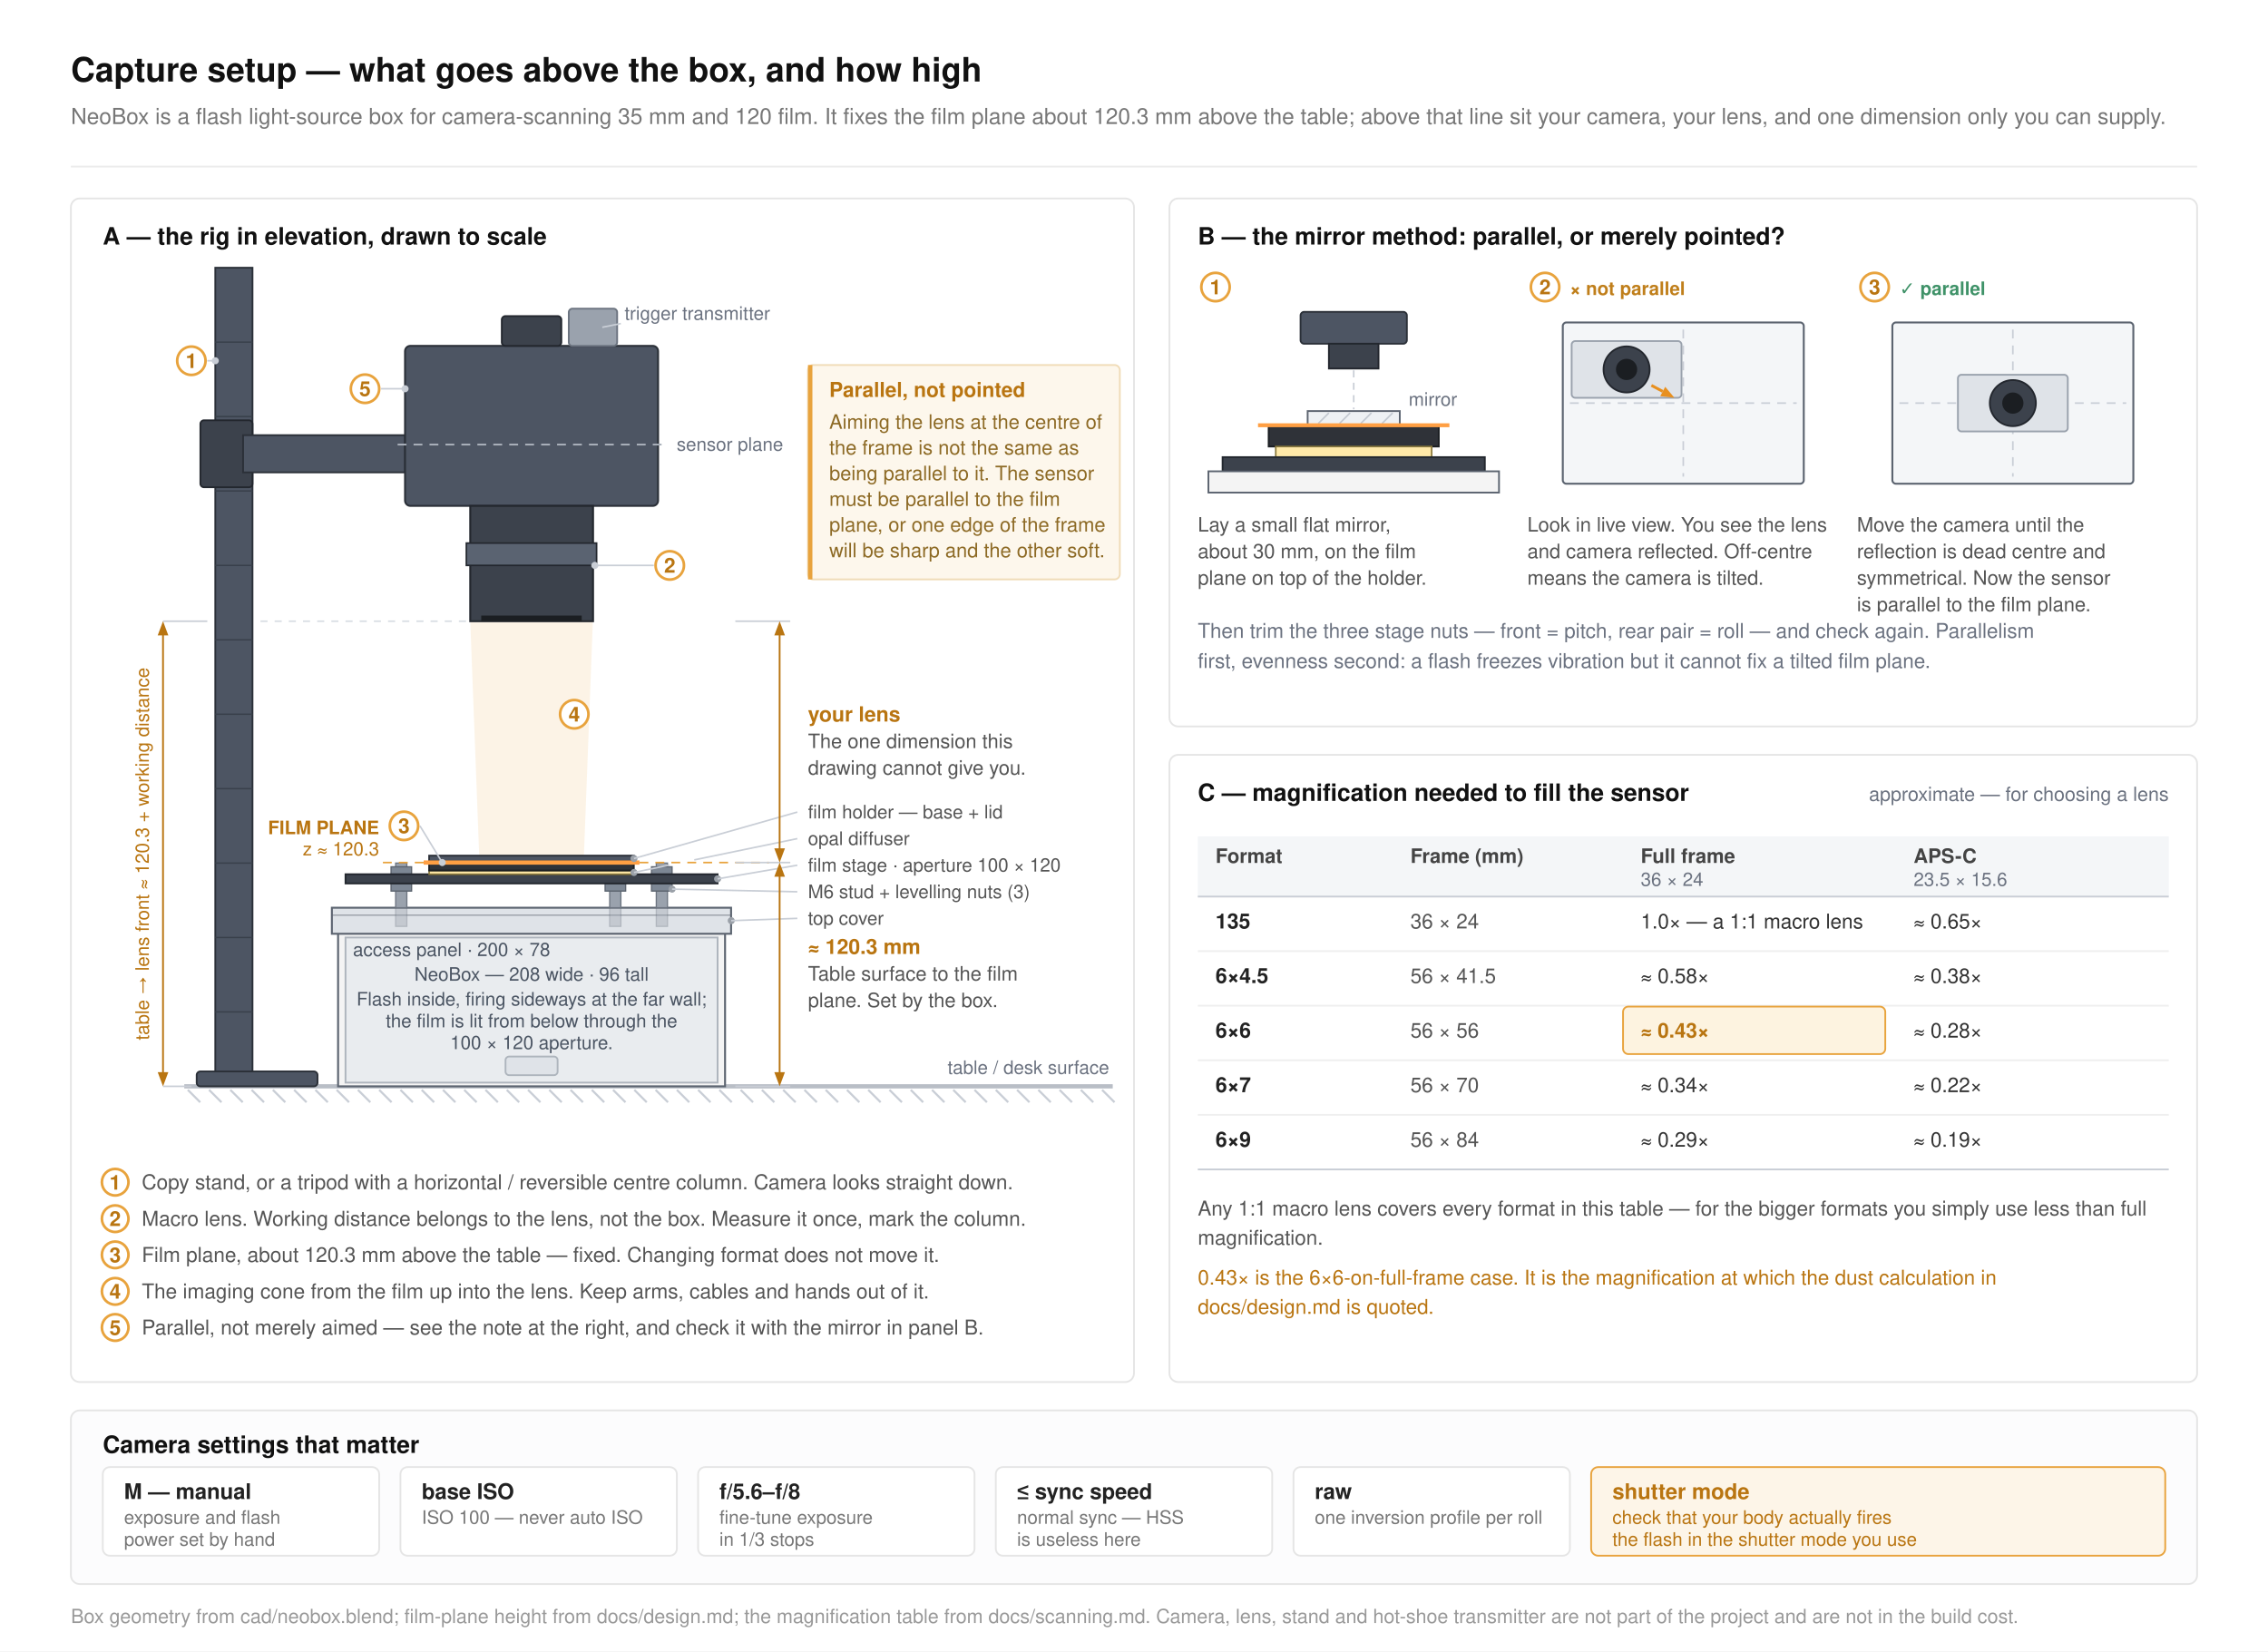
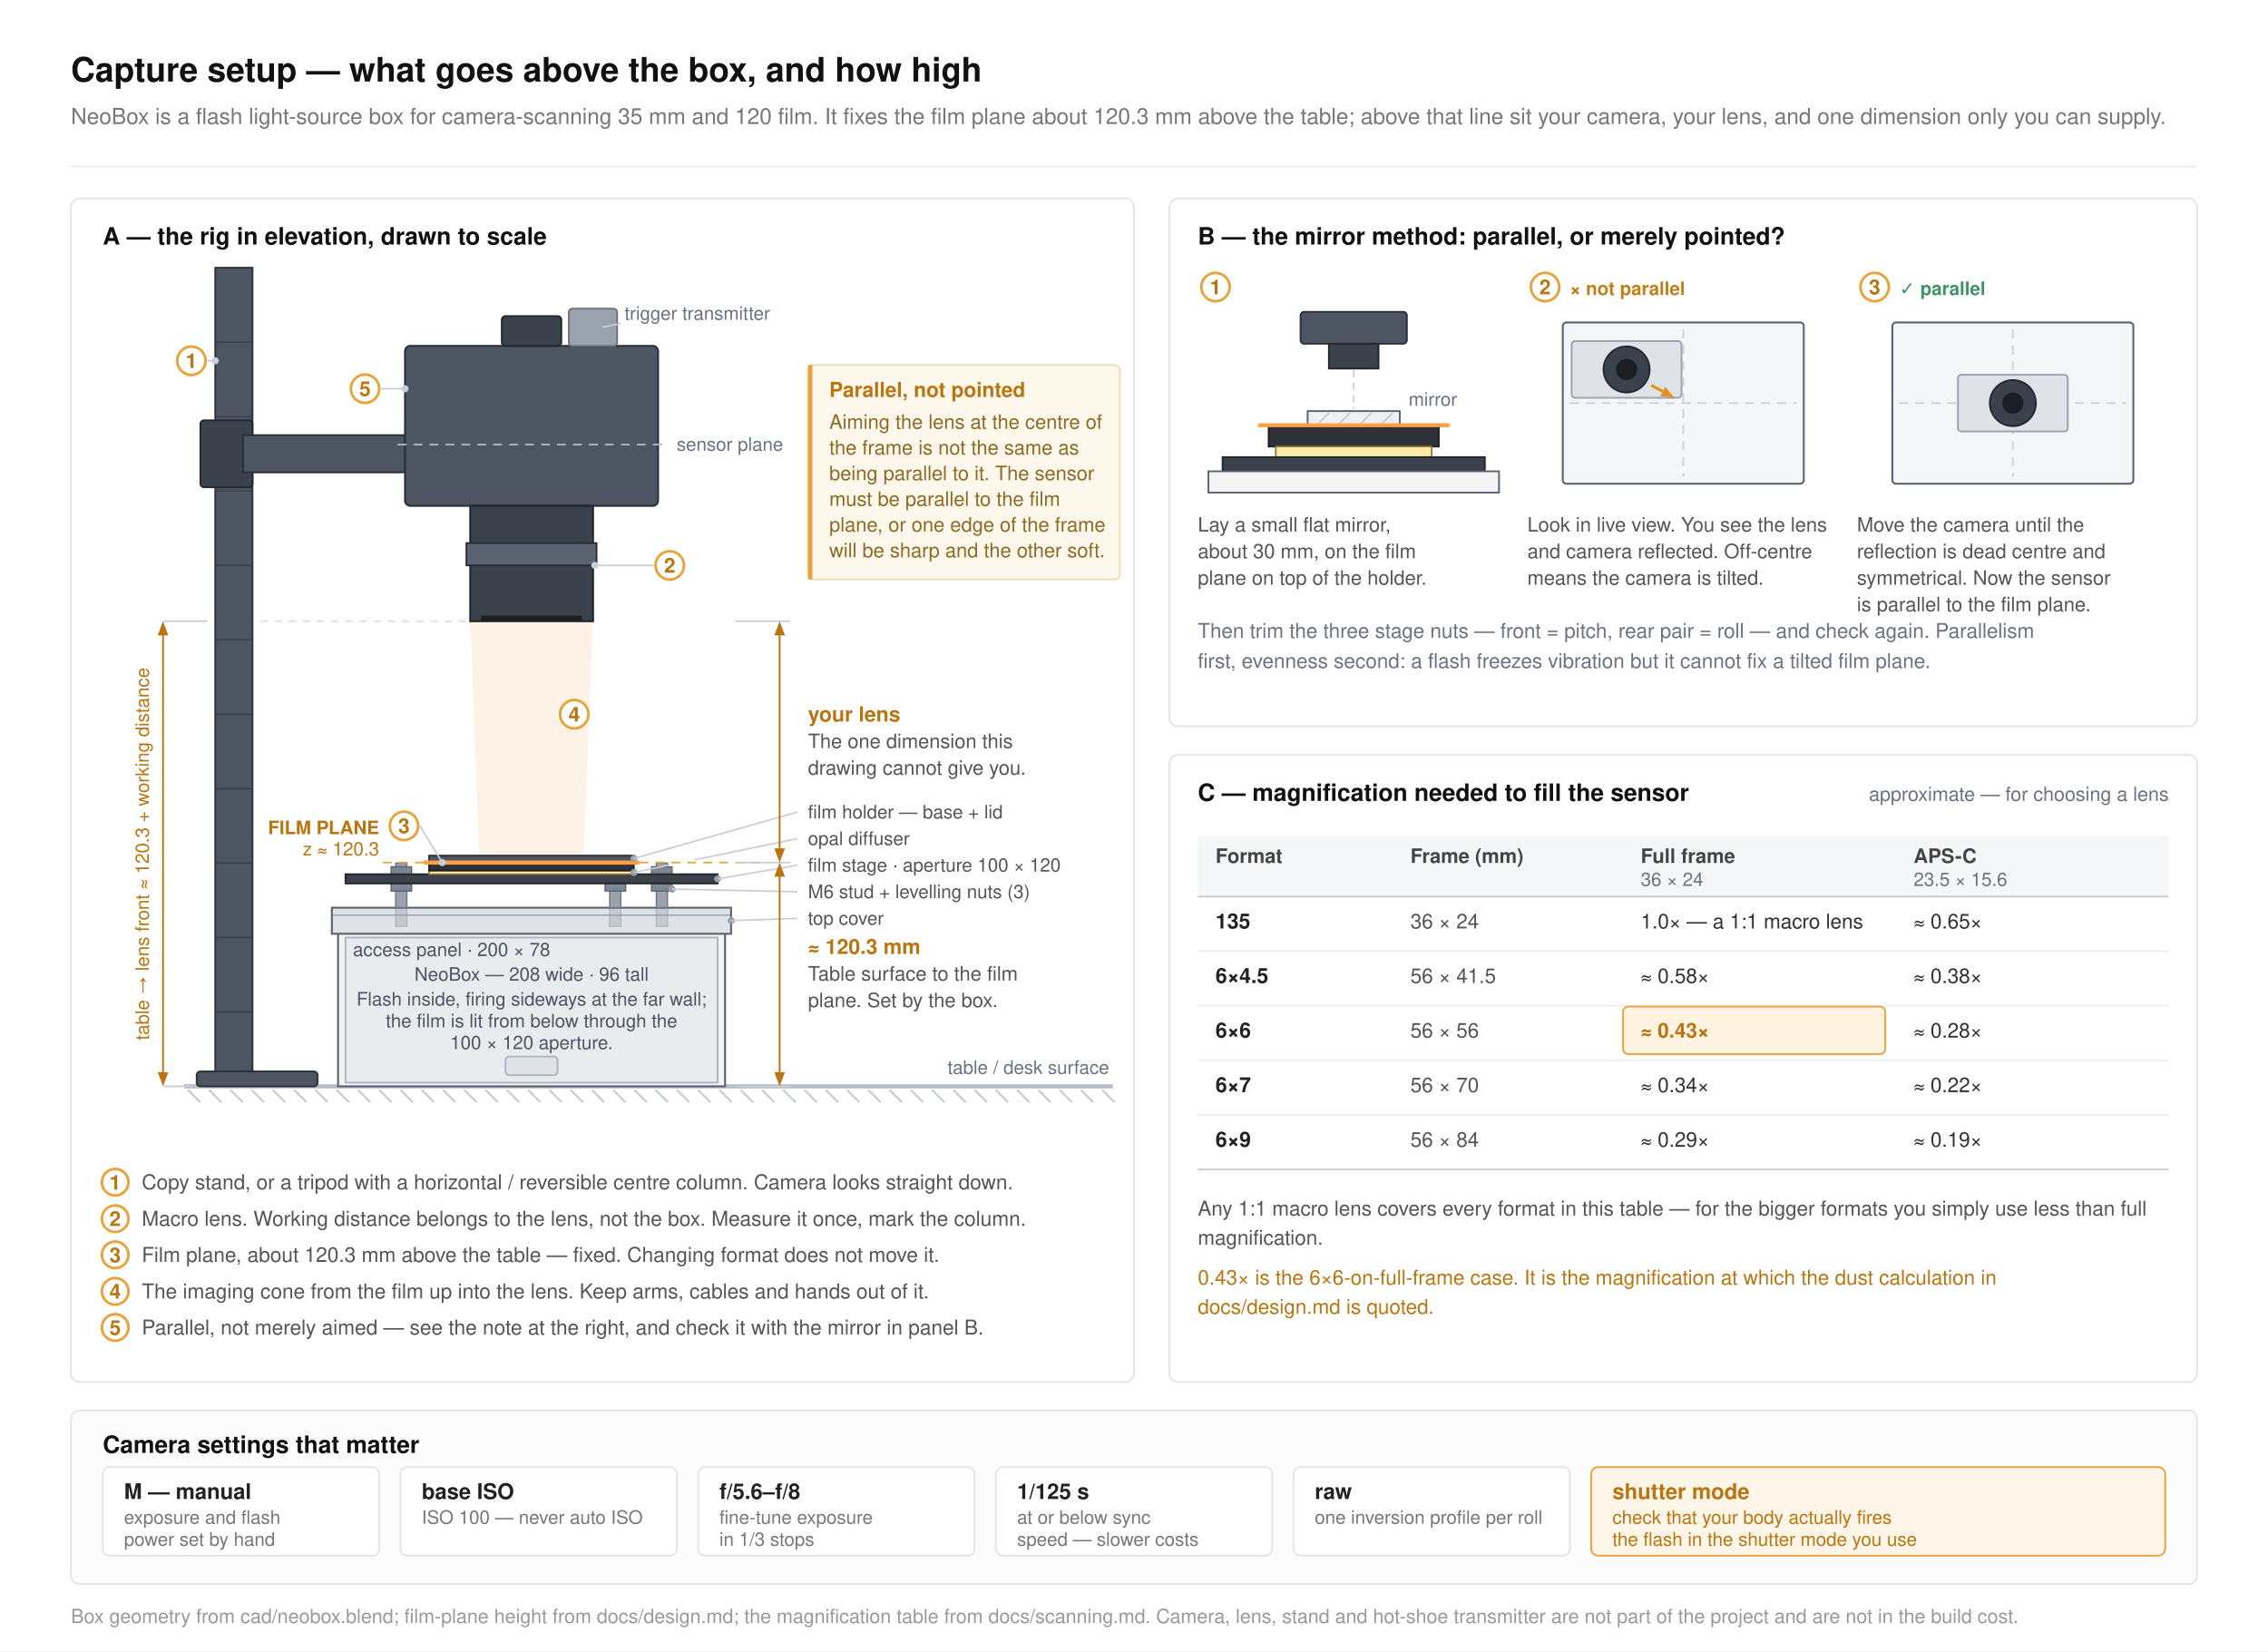
<svg xmlns="http://www.w3.org/2000/svg" width="1280" height="932" viewBox="0 0 1280 932" font-family="Helvetica, Arial, sans-serif">
  <rect x="0.0" y="0.0" width="1280.0" height="932.0" fill="#ffffff" />
  <text x="40.0" y="46.0" font-size="19" fill="#111" font-weight="bold">Capture setup — what goes above the box, and how high</text>
  <text x="40.0" y="70.0" font-size="12.5" fill="#777">NeoBox is a flash light-source box for camera-scanning 35 mm and 120 film. It fixes the film plane about 120.3 mm above the table; above that line sit your camera, your lens, and one dimension only you can supply.</text>
  <line x1="40.0" y1="94.0" x2="1240.0" y2="94.0" stroke="#ececec" stroke-width="1.0" />
  <rect x="40.0" y="112.0" width="600.0" height="668.0" fill="none" stroke="#e5e5e5" stroke-width="1" rx="5" />
  <text x="58.0" y="138.0" font-size="13.5" fill="#111" font-weight="bold">A — the rig in elevation, drawn to scale</text>
  <line x1="104.0" y1="613.1" x2="628.0" y2="613.1" stroke="#b9bec6" stroke-width="2.4" />
  <line x1="106.0" y1="615.1" x2="113.0" y2="622.1" stroke="#c9ced6" stroke-width="1.2" />
  <line x1="118.0" y1="615.1" x2="125.0" y2="622.1" stroke="#c9ced6" stroke-width="1.2" />
  <line x1="130.0" y1="615.1" x2="137.0" y2="622.1" stroke="#c9ced6" stroke-width="1.2" />
  <line x1="142.0" y1="615.1" x2="149.0" y2="622.1" stroke="#c9ced6" stroke-width="1.2" />
  <line x1="154.0" y1="615.1" x2="161.0" y2="622.1" stroke="#c9ced6" stroke-width="1.2" />
  <line x1="166.0" y1="615.1" x2="173.0" y2="622.1" stroke="#c9ced6" stroke-width="1.2" />
  <line x1="178.0" y1="615.1" x2="185.0" y2="622.1" stroke="#c9ced6" stroke-width="1.2" />
  <line x1="190.0" y1="615.1" x2="197.0" y2="622.1" stroke="#c9ced6" stroke-width="1.2" />
  <line x1="202.0" y1="615.1" x2="209.0" y2="622.1" stroke="#c9ced6" stroke-width="1.2" />
  <line x1="214.0" y1="615.1" x2="221.0" y2="622.1" stroke="#c9ced6" stroke-width="1.2" />
  <line x1="226.0" y1="615.1" x2="233.0" y2="622.1" stroke="#c9ced6" stroke-width="1.2" />
  <line x1="238.0" y1="615.1" x2="245.0" y2="622.1" stroke="#c9ced6" stroke-width="1.2" />
  <line x1="250.0" y1="615.1" x2="257.0" y2="622.1" stroke="#c9ced6" stroke-width="1.2" />
  <line x1="262.0" y1="615.1" x2="269.0" y2="622.1" stroke="#c9ced6" stroke-width="1.2" />
  <line x1="274.0" y1="615.1" x2="281.0" y2="622.1" stroke="#c9ced6" stroke-width="1.2" />
  <line x1="286.0" y1="615.1" x2="293.0" y2="622.1" stroke="#c9ced6" stroke-width="1.2" />
  <line x1="298.0" y1="615.1" x2="305.0" y2="622.1" stroke="#c9ced6" stroke-width="1.2" />
  <line x1="310.0" y1="615.1" x2="317.0" y2="622.1" stroke="#c9ced6" stroke-width="1.2" />
  <line x1="322.0" y1="615.1" x2="329.0" y2="622.1" stroke="#c9ced6" stroke-width="1.2" />
  <line x1="334.0" y1="615.1" x2="341.0" y2="622.1" stroke="#c9ced6" stroke-width="1.2" />
  <line x1="346.0" y1="615.1" x2="353.0" y2="622.1" stroke="#c9ced6" stroke-width="1.2" />
  <line x1="358.0" y1="615.1" x2="365.0" y2="622.1" stroke="#c9ced6" stroke-width="1.2" />
  <line x1="370.0" y1="615.1" x2="377.0" y2="622.1" stroke="#c9ced6" stroke-width="1.2" />
  <line x1="382.0" y1="615.1" x2="389.0" y2="622.1" stroke="#c9ced6" stroke-width="1.2" />
  <line x1="394.0" y1="615.1" x2="401.0" y2="622.1" stroke="#c9ced6" stroke-width="1.2" />
  <line x1="406.0" y1="615.1" x2="413.0" y2="622.1" stroke="#c9ced6" stroke-width="1.2" />
  <line x1="418.0" y1="615.1" x2="425.0" y2="622.1" stroke="#c9ced6" stroke-width="1.2" />
  <line x1="430.0" y1="615.1" x2="437.0" y2="622.1" stroke="#c9ced6" stroke-width="1.2" />
  <line x1="442.0" y1="615.1" x2="449.0" y2="622.1" stroke="#c9ced6" stroke-width="1.2" />
  <line x1="454.0" y1="615.1" x2="461.0" y2="622.1" stroke="#c9ced6" stroke-width="1.2" />
  <line x1="466.0" y1="615.1" x2="473.0" y2="622.1" stroke="#c9ced6" stroke-width="1.2" />
  <line x1="478.0" y1="615.1" x2="485.0" y2="622.1" stroke="#c9ced6" stroke-width="1.2" />
  <line x1="490.0" y1="615.1" x2="497.0" y2="622.1" stroke="#c9ced6" stroke-width="1.2" />
  <line x1="502.0" y1="615.1" x2="509.0" y2="622.1" stroke="#c9ced6" stroke-width="1.2" />
  <line x1="514.0" y1="615.1" x2="521.0" y2="622.1" stroke="#c9ced6" stroke-width="1.2" />
  <line x1="526.0" y1="615.1" x2="533.0" y2="622.1" stroke="#c9ced6" stroke-width="1.2" />
  <line x1="538.0" y1="615.1" x2="545.0" y2="622.1" stroke="#c9ced6" stroke-width="1.2" />
  <line x1="550.0" y1="615.1" x2="557.0" y2="622.1" stroke="#c9ced6" stroke-width="1.2" />
  <line x1="562.0" y1="615.1" x2="569.0" y2="622.1" stroke="#c9ced6" stroke-width="1.2" />
  <line x1="574.0" y1="615.1" x2="581.0" y2="622.1" stroke="#c9ced6" stroke-width="1.2" />
  <line x1="586.0" y1="615.1" x2="593.0" y2="622.1" stroke="#c9ced6" stroke-width="1.2" />
  <line x1="598.0" y1="615.1" x2="605.0" y2="622.1" stroke="#c9ced6" stroke-width="1.2" />
  <line x1="610.0" y1="615.1" x2="617.0" y2="622.1" stroke="#c9ced6" stroke-width="1.2" />
  <line x1="622.0" y1="615.1" x2="629.0" y2="622.1" stroke="#c9ced6" stroke-width="1.2" />
  <text x="626.0" y="606.1" font-size="10.5" fill="#6b7280" text-anchor="end">table / desk surface</text>
  <polygon points="270.6,486.8 329.4,486.8 334.6,350.6 265.4,350.6" fill="#e8a33d" opacity="0.13" />
  <rect x="190.8" y="516.5" width="218.4" height="96.6" fill="#f4f4f4" stroke="#5c6470" stroke-width="1.1" />
  <rect x="195.0" y="529.1" width="210.0" height="81.9" fill="#e9ecef" stroke="#aeb5bd" stroke-width="1.0" />
  <rect x="285.3" y="596.3" width="29.4" height="10.5" fill="#dfe3e8" stroke="#aeb5bd" stroke-width="1.0" rx="2" />
  <text x="199.2" y="539.6" font-size="10.5" fill="#4b5563">access panel · 200 × 78</text>
  <text x="300.0" y="553.5" font-size="10.5" fill="#4b5563" text-anchor="middle">NeoBox — 208 wide · 96 tall</text>
  <text x="300.0" y="567.5" font-size="10.5" fill="#4b5563" text-anchor="middle">Flash inside, firing sideways at the far wall;</text>
  <text x="300.0" y="579.8" font-size="10.5" fill="#4b5563" text-anchor="middle">the film is lit from below through the</text>
  <text x="300.0" y="592.1" font-size="10.5" fill="#4b5563" text-anchor="middle">100 × 120 aperture.</text>
  <rect x="187.3" y="512.3" width="225.3" height="14.7" fill="#dfe3e8" stroke="#5c6470" stroke-width="1.1" />
  <line x1="187.3" y1="516.5" x2="412.7" y2="516.5" stroke="#5c6470" stroke-width="0.7" opacity="0.55" />
  <rect x="223.3" y="512.3" width="6.3" height="10.5" fill="#9aa2ad" stroke="#6c7480" stroke-width="0.7" opacity="0.4" />
  <rect x="223.3" y="487.1" width="6.3" height="25.2" fill="#9aa2ad" stroke="#6c7480" stroke-width="0.7" />
  <rect x="220.7" y="498.7" width="11.6" height="4.2" fill="#7d8794" stroke="#5a626d" stroke-width="0.7" />
  <rect x="220.7" y="489.2" width="11.6" height="4.2" fill="#7d8794" stroke="#5a626d" stroke-width="0.7" />
  <rect x="344.1" y="512.3" width="6.3" height="10.5" fill="#9aa2ad" stroke="#6c7480" stroke-width="0.7" opacity="0.4" />
  <rect x="344.1" y="487.1" width="6.3" height="25.2" fill="#9aa2ad" stroke="#6c7480" stroke-width="0.7" />
  <rect x="341.5" y="498.7" width="11.6" height="4.2" fill="#7d8794" stroke="#5a626d" stroke-width="0.7" />
  <rect x="341.5" y="489.2" width="11.6" height="4.2" fill="#7d8794" stroke="#5a626d" stroke-width="0.7" />
  <rect x="370.4" y="512.3" width="6.3" height="10.5" fill="#9aa2ad" stroke="#6c7480" stroke-width="0.7" opacity="0.4" />
  <rect x="370.4" y="487.1" width="6.3" height="25.2" fill="#9aa2ad" stroke="#6c7480" stroke-width="0.7" />
  <rect x="367.7" y="498.7" width="11.6" height="4.2" fill="#7d8794" stroke="#5a626d" stroke-width="0.7" />
  <rect x="367.7" y="489.2" width="11.6" height="4.2" fill="#7d8794" stroke="#5a626d" stroke-width="0.7" />
  <rect x="195.0" y="493.4" width="210.0" height="5.2" fill="#3c424c" stroke="#23272e" stroke-width="1.0" />
  <rect x="242.2" y="491.3" width="115.5" height="2.1" fill="#ffe9a8" stroke="#8a7a3f" stroke-width="0.9" />
  <rect x="242.2" y="486.1" width="115.5" height="5.2" fill="#2f3238" stroke="#1b1e22" stroke-width="1.0" />
  <rect x="242.2" y="482.9" width="115.5" height="3.2" fill="#4d5563" stroke="#2b3038" stroke-width="1.0" />
  <line x1="239.1" y1="486.8" x2="360.9" y2="486.8" stroke="#ff9f43" stroke-width="2.4" />
  <line x1="360.9" y1="486.8" x2="434.0" y2="486.8" stroke="#e8a33d" stroke-width="0.9" stroke-dasharray="5 4" />
  <line x1="239.1" y1="486.8" x2="216.0" y2="486.8" stroke="#e8a33d" stroke-width="0.9" stroke-dasharray="5 4" />
  <text x="214.0" y="470.8" font-size="10.5" fill="#b97511" text-anchor="end" font-weight="bold">FILM PLANE</text>
  <text x="214.0" y="482.8" font-size="10.5" fill="#b97511" text-anchor="end">z ≈ 120.3</text>
  <rect x="111.0" y="604.7" width="68.2" height="8.4" fill="#4d5563" stroke="#2b3038" stroke-width="1.0" rx="2" />
  <rect x="121.5" y="151.1" width="21.0" height="453.6" fill="#4d5563" stroke="#2b3038" stroke-width="1.0" />
  <line x1="121.5" y1="571.1" x2="142.5" y2="571.1" stroke="#39404b" stroke-width="0.8" />
  <line x1="121.5" y1="529.1" x2="142.5" y2="529.1" stroke="#39404b" stroke-width="0.8" />
  <line x1="121.5" y1="487.1" x2="142.5" y2="487.1" stroke="#39404b" stroke-width="0.8" />
  <line x1="121.5" y1="445.1" x2="142.5" y2="445.1" stroke="#39404b" stroke-width="0.8" />
  <line x1="121.5" y1="403.1" x2="142.5" y2="403.1" stroke="#39404b" stroke-width="0.8" />
  <line x1="121.5" y1="361.1" x2="142.5" y2="361.1" stroke="#39404b" stroke-width="0.8" />
  <line x1="121.5" y1="319.1" x2="142.5" y2="319.1" stroke="#39404b" stroke-width="0.8" />
  <line x1="121.5" y1="277.1" x2="142.5" y2="277.1" stroke="#39404b" stroke-width="0.8" />
  <line x1="121.5" y1="235.1" x2="142.5" y2="235.1" stroke="#39404b" stroke-width="0.8" />
  <line x1="121.5" y1="193.1" x2="142.5" y2="193.1" stroke="#39404b" stroke-width="0.8" />
  <rect x="113.1" y="237.2" width="29.4" height="37.8" fill="#3c424c" stroke="#23272e" stroke-width="1.0" rx="2" />
  <rect x="137.2" y="245.6" width="91.4" height="21.0" fill="#4d5563" stroke="#2b3038" stroke-width="1.0" />
  <rect x="228.6" y="195.2" width="142.8" height="90.3" fill="#4d5563" stroke="#2b3038" stroke-width="1.1" rx="3" />
  <rect x="283.2" y="178.4" width="33.6" height="16.8" fill="#3c424c" stroke="#23272e" stroke-width="1.0" rx="2" />
  <rect x="321.0" y="174.2" width="27.3" height="21.0" fill="#9aa2ad" stroke="#6c7480" stroke-width="1.0" rx="2" />
  <text x="352.5" y="180.5" font-size="10.5" fill="#6b7280">trigger transmitter</text>
  <line x1="339.9" y1="184.7" x2="350.4" y2="182.6" stroke="#c9ced6" stroke-width="0.9" />
  <rect x="265.4" y="285.5" width="69.3" height="65.1" fill="#3c424c" stroke="#23272e" stroke-width="1.1" />
  <rect x="263.2" y="306.5" width="73.5" height="12.6" fill="#5a6371" stroke="#23272e" stroke-width="0.9" />
  <rect x="271.6" y="347.4" width="56.7" height="3.2" fill="#1b1e22" />
  <line x1="224.4" y1="250.9" x2="375.6" y2="250.9" stroke="#aab1bb" stroke-width="1.0" stroke-dasharray="5 4" />
  <text x="381.9" y="254.4" font-size="10.5" fill="#6b7280">sensor plane</text>
  <circle cx="357.8" cy="484.5" r="2" fill="#9aa0a8" />
  <line x1="357.8" y1="484.5" x2="450.0" y2="458.3" stroke="#c9ced6" stroke-width="0.9" />
  <circle cx="357.8" cy="492.4" r="2" fill="#9aa0a8" />
  <line x1="357.8" y1="492.4" x2="377.8" y2="488.2" stroke="#c9ced6" stroke-width="0.9" />
  <line x1="391.8" y1="485.3" x2="450.0" y2="473.3" stroke="#c9ced6" stroke-width="0.9" />
  <circle cx="405.0" cy="496.0" r="2" fill="#9aa0a8" />
  <line x1="405.0" y1="496.0" x2="450.0" y2="488.3" stroke="#c9ced6" stroke-width="0.9" />
  <circle cx="379.3" cy="501.8" r="2" fill="#9aa0a8" />
  <line x1="379.3" y1="501.8" x2="450.0" y2="503.3" stroke="#c9ced6" stroke-width="0.9" />
  <circle cx="412.7" cy="519.6" r="2" fill="#9aa0a8" />
  <line x1="412.7" y1="519.6" x2="450.0" y2="518.3" stroke="#c9ced6" stroke-width="0.9" />
  <line x1="415.0" y1="613.1" x2="446.0" y2="613.1" stroke="#c9ced6" stroke-width="0.9" />
  <line x1="415.0" y1="486.8" x2="446.0" y2="486.8" stroke="#c9ced6" stroke-width="0.9" />
  <line x1="415.0" y1="350.6" x2="446.0" y2="350.6" stroke="#c9ced6" stroke-width="0.9" />
  <line x1="440.0" y1="493.8" x2="440.0" y2="606.1" stroke="#b97511" stroke-width="1.0" />
  <polygon points="440.0,486.8 437.0,494.8 443.0,494.8" fill="#b97511" />
  <polygon points="440.0,613.1 437.0,605.1 443.0,605.1" fill="#b97511" />
  <line x1="440.0" y1="357.6" x2="440.0" y2="479.8" stroke="#b97511" stroke-width="1.0" />
  <polygon points="440.0,350.6 437.0,358.6 443.0,358.6" fill="#b97511" />
  <polygon points="440.0,486.8 437.0,478.8 443.0,478.8" fill="#b97511" />
  <text x="456.0" y="538.4" font-size="11.8" fill="#b97511" font-weight="bold">≈ 120.3 mm</text>
  <text x="456.0" y="553.4" font-size="11.2" fill="#555">Table surface to the film</text>
  <text x="456.0" y="568.4" font-size="11.2" fill="#555">plane. Set by the box.</text>
  <text x="456.0" y="407.2" font-size="11.8" fill="#b97511" font-weight="bold">your lens</text>
  <text x="456.0" y="422.2" font-size="11.2" fill="#555">The one dimension this</text>
  <text x="456.0" y="437.2" font-size="11.2" fill="#555">drawing cannot give you.</text>
  <text x="456.0" y="461.9" font-size="10.5" fill="#555">film holder — base + lid</text>
  <text x="456.0" y="476.9" font-size="10.5" fill="#555">opal diffuser</text>
  <text x="456.0" y="491.9" font-size="10.5" fill="#555">film stage · aperture 100 × 120</text>
  <text x="456.0" y="506.9" font-size="10.5" fill="#555">M6 stud + levelling nuts (3)</text>
  <text x="456.0" y="521.9" font-size="10.5" fill="#555">top cover</text>
  <line x1="92.0" y1="613.1" x2="108.0" y2="613.1" stroke="#c9ced6" stroke-width="0.9" />
  <line x1="92.0" y1="350.6" x2="117.0" y2="350.6" stroke="#c9ced6" stroke-width="0.9" />
  <line x1="147.0" y1="350.6" x2="264.3" y2="350.6" stroke="#d8dde3" stroke-width="0.9" stroke-dasharray="4 4" />
  <line x1="92.0" y1="357.6" x2="92.0" y2="606.1" stroke="#b97511" stroke-width="1.0" />
  <polygon points="92.0,350.6 89.0,358.6 95.0,358.6" fill="#b97511" />
  <polygon points="92.0,613.1 89.0,605.1 95.0,605.1" fill="#b97511" />
  <text x="0" y="0" transform="translate(84.0,481.9) rotate(-90)" font-size="10.5" fill="#b97511" text-anchor="middle">table → lens front ≈ 120.3 + working distance</text>
  <rect x="456.0" y="206.0" width="176.0" height="121.0" fill="#fdf7ec" stroke="#f0dcb8" stroke-width="1.0" rx="3" />
  <rect x="456.0" y="206.0" width="2.5" height="121.0" fill="#e8a33d" />
  <text x="468.0" y="224.0" font-size="11.6" fill="#b97511" font-weight="bold">Parallel, not pointed</text>
  <text x="468.0" y="242.0" font-size="11.2" fill="#8d6a25">Aiming the lens at the centre of</text>
  <text x="468.0" y="256.5" font-size="11.2" fill="#8d6a25">the frame is not the same as</text>
  <text x="468.0" y="271.0" font-size="11.2" fill="#8d6a25">being parallel to it. The sensor</text>
  <text x="468.0" y="285.5" font-size="11.2" fill="#8d6a25">must be parallel to the film</text>
  <text x="468.0" y="300.0" font-size="11.2" fill="#8d6a25">plane, or one edge of the frame</text>
  <text x="468.0" y="314.5" font-size="11.2" fill="#8d6a25">will be sharp and the other soft.</text>
  <line x1="117.0" y1="203.6" x2="121.5" y2="203.6" stroke="#c9ced6" stroke-width="0.9" />
  <circle cx="121.5" cy="203.6" r="2" fill="#c9ced6" />
  <circle cx="108.0" cy="203.6" r="8.0" fill="#ffffff" stroke="#e8a33d" stroke-width="1.5" />
  <text x="108.0" y="207.7" font-size="11.6" fill="#b97511" text-anchor="middle" font-weight="bold">1</text>
  <line x1="369.0" y1="319.1" x2="335.7" y2="319.1" stroke="#c9ced6" stroke-width="0.9" />
  <circle cx="335.7" cy="319.1" r="2" fill="#c9ced6" />
  <circle cx="378.0" cy="319.1" r="8.0" fill="#ffffff" stroke="#e8a33d" stroke-width="1.5" />
  <text x="378.0" y="323.2" font-size="11.6" fill="#b97511" text-anchor="middle" font-weight="bold">2</text>
  <line x1="237.0" y1="466.1" x2="249.6" y2="486.8" stroke="#c9ced6" stroke-width="0.9" />
  <circle cx="249.6" cy="486.8" r="2" fill="#c9ced6" />
  <circle cx="228.0" cy="466.1" r="8.0" fill="#ffffff" stroke="#e8a33d" stroke-width="1.5" />
  <text x="228.0" y="470.2" font-size="11.6" fill="#b97511" text-anchor="middle" font-weight="bold">3</text>
  <circle cx="324.1" cy="403.1" r="8.0" fill="#ffffff" stroke="#e8a33d" stroke-width="1.5" />
  <text x="324.1" y="407.2" font-size="11.6" fill="#b97511" text-anchor="middle" font-weight="bold">4</text>
  <line x1="215.0" y1="219.4" x2="228.6" y2="219.4" stroke="#c9ced6" stroke-width="0.9" />
  <circle cx="228.6" cy="219.4" r="2" fill="#c9ced6" />
  <circle cx="206.0" cy="219.4" r="8.0" fill="#ffffff" stroke="#e8a33d" stroke-width="1.5" />
  <text x="206.0" y="223.5" font-size="11.6" fill="#b97511" text-anchor="middle" font-weight="bold">5</text>
  <circle cx="65.0" cy="667.2" r="7.5" fill="#ffffff" stroke="#e8a33d" stroke-width="1.5" />
  <text x="65.0" y="671.4" font-size="11.6" fill="#b97511" text-anchor="middle" font-weight="bold">1</text>
  <text x="80.0" y="671.2" font-size="11.6" fill="#555">Copy stand, or a tripod with a horizontal / reversible centre column. Camera looks straight down.</text>
  <circle cx="65.0" cy="687.8" r="7.5" fill="#ffffff" stroke="#e8a33d" stroke-width="1.5" />
  <text x="65.0" y="691.9" font-size="11.6" fill="#b97511" text-anchor="middle" font-weight="bold">2</text>
  <text x="80.0" y="691.8" font-size="11.6" fill="#555">Macro lens. Working distance belongs to the lens, not the box. Measure it once, mark the column.</text>
  <circle cx="65.0" cy="708.2" r="7.5" fill="#ffffff" stroke="#e8a33d" stroke-width="1.5" />
  <text x="65.0" y="712.4" font-size="11.6" fill="#b97511" text-anchor="middle" font-weight="bold">3</text>
  <text x="80.0" y="712.2" font-size="11.6" fill="#555">Film plane, about 120.3 mm above the table — fixed. Changing format does not move it.</text>
  <circle cx="65.0" cy="728.8" r="7.5" fill="#ffffff" stroke="#e8a33d" stroke-width="1.5" />
  <text x="65.0" y="732.9" font-size="11.6" fill="#b97511" text-anchor="middle" font-weight="bold">4</text>
  <text x="80.0" y="732.8" font-size="11.6" fill="#555">The imaging cone from the film up into the lens. Keep arms, cables and hands out of it.</text>
  <circle cx="65.0" cy="749.2" r="7.5" fill="#ffffff" stroke="#e8a33d" stroke-width="1.5" />
  <text x="65.0" y="753.4" font-size="11.6" fill="#b97511" text-anchor="middle" font-weight="bold">5</text>
  <text x="80.0" y="753.2" font-size="11.6" fill="#555">Parallel, not merely aimed — see the note at the right, and check it with the mirror in panel B.</text>
  <rect x="660.0" y="112.0" width="580.0" height="298.0" fill="none" stroke="#e5e5e5" stroke-width="1" rx="5" />
  <text x="676.0" y="138.0" font-size="13.5" fill="#111" font-weight="bold">B — the mirror method: parallel, or merely pointed?</text>
  <circle cx="686.0" cy="162.0" r="8.0" fill="#ffffff" stroke="#e8a33d" stroke-width="1.5" />
  <text x="686.0" y="166.1" font-size="11.6" fill="#b97511" text-anchor="middle" font-weight="bold">1</text>
  <rect x="734.0" y="176.0" width="60.0" height="18.0" fill="#4d5563" stroke="#2b3038" stroke-width="1.0" rx="2" />
  <rect x="750.0" y="194.0" width="28.0" height="14.0" fill="#3c424c" stroke="#23272e" stroke-width="1.0" />
  <line x1="764.0" y1="209.0" x2="764.0" y2="231.0" stroke="#c9ced6" stroke-width="0.9" stroke-dasharray="4 3" />
  <rect x="738.0" y="232.0" width="52.0" height="8.0" fill="#eef1f4" stroke="#5c6470" stroke-width="1.0" />
  <line x1="744.0" y1="239.0" x2="750.0" y2="233.0" stroke="#c3c9d1" stroke-width="0.9" />
  <line x1="756.0" y1="239.0" x2="762.0" y2="233.0" stroke="#c3c9d1" stroke-width="0.9" />
  <line x1="768.0" y1="239.0" x2="774.0" y2="233.0" stroke="#c3c9d1" stroke-width="0.9" />
  <line x1="780.0" y1="239.0" x2="786.0" y2="233.0" stroke="#c3c9d1" stroke-width="0.9" />
  <rect x="716.0" y="240.0" width="96.0" height="12.0" fill="#2f3238" stroke="#1b1e22" stroke-width="1.0" />
  <line x1="710.0" y1="240.0" x2="818.0" y2="240.0" stroke="#ff9f43" stroke-width="2.2" />
  <rect x="720.0" y="252.0" width="88.0" height="6.0" fill="#ffe9a8" stroke="#8a7a3f" stroke-width="0.9" />
  <rect x="690.0" y="258.0" width="148.0" height="8.0" fill="#3c424c" stroke="#23272e" stroke-width="1.0" />
  <rect x="682.0" y="266.0" width="164.0" height="12.0" fill="#f4f4f4" stroke="#5c6470" stroke-width="1.0" />
  <text x="795.0" y="229.0" font-size="10.5" fill="#6b7280">mirror</text>
  <text x="676.0" y="300.0" font-size="11.2" fill="#555">Lay a small flat mirror,</text>
  <text x="676.0" y="315.0" font-size="11.2" fill="#555">about 30 mm, on the film</text>
  <text x="676.0" y="330.0" font-size="11.2" fill="#555">plane on top of the holder.</text>
  <circle cx="872.0" cy="162.0" r="8.0" fill="#ffffff" stroke="#e8a33d" stroke-width="1.5" />
  <text x="872.0" y="166.1" font-size="11.6" fill="#b97511" text-anchor="middle" font-weight="bold">2</text>
  <text x="886.0" y="166.5" font-size="10.5" fill="#c07f1b" font-weight="bold">× not parallel</text>
  <rect x="882.0" y="182.0" width="136.0" height="91.0" fill="#f4f6f8" stroke="#5c6470" stroke-width="1.1" rx="2" />
  <line x1="886.0" y1="227.5" x2="1014.0" y2="227.5" stroke="#c9ced6" stroke-width="0.9" stroke-dasharray="5 4" />
  <line x1="950.0" y1="186.0" x2="950.0" y2="269.0" stroke="#c9ced6" stroke-width="0.9" stroke-dasharray="5 4" />
  <rect x="887.0" y="192.5" width="62.0" height="32.0" fill="#dfe3e8" stroke="#9aa2ad" stroke-width="1.0" rx="2" />
  <circle cx="918.0" cy="208.5" r="13" fill="#3c424c" stroke="#23272e" />
  <circle cx="918.0" cy="208.5" r="6" fill="#1b1e22" />
  <line x1="932.0" y1="217.5" x2="938.4" y2="220.9" stroke="#e8901f" stroke-width="1.6" />
  <polygon points="945.0,224.5 937.0,223.6 939.8,218.3" fill="#e8901f" />
  <text x="862.0" y="300.0" font-size="11.2" fill="#555">Look in live view. You see the lens</text>
  <text x="862.0" y="315.0" font-size="11.2" fill="#555">and camera reflected. Off-centre</text>
  <text x="862.0" y="330.0" font-size="11.2" fill="#555">means the camera is tilted.</text>
  <circle cx="1058.0" cy="162.0" r="8.0" fill="#ffffff" stroke="#e8a33d" stroke-width="1.5" />
  <text x="1058.0" y="166.1" font-size="11.6" fill="#b97511" text-anchor="middle" font-weight="bold">3</text>
  <text x="1072.0" y="166.5" font-size="10.5" fill="#3f9268" font-weight="bold">✓ parallel</text>
  <rect x="1068.0" y="182.0" width="136.0" height="91.0" fill="#f4f6f8" stroke="#5c6470" stroke-width="1.1" rx="2" />
  <line x1="1072.0" y1="227.5" x2="1200.0" y2="227.5" stroke="#c9ced6" stroke-width="0.9" stroke-dasharray="5 4" />
  <line x1="1136.0" y1="186.0" x2="1136.0" y2="269.0" stroke="#c9ced6" stroke-width="0.9" stroke-dasharray="5 4" />
  <rect x="1105.0" y="211.5" width="62.0" height="32.0" fill="#dfe3e8" stroke="#9aa2ad" stroke-width="1.0" rx="2" />
  <circle cx="1136.0" cy="227.5" r="13" fill="#3c424c" stroke="#23272e" />
  <circle cx="1136.0" cy="227.5" r="6" fill="#1b1e22" />
  <text x="1048.0" y="300.0" font-size="11.2" fill="#555">Move the camera until the</text>
  <text x="1048.0" y="315.0" font-size="11.2" fill="#555">reflection is dead centre and</text>
  <text x="1048.0" y="330.0" font-size="11.2" fill="#555">symmetrical. Now the sensor</text>
  <text x="1048.0" y="345.0" font-size="11.2" fill="#555">is parallel to the film plane.</text>
  <text x="676.0" y="360.0" font-size="11.5" fill="#6b7280">Then trim the three stage nuts — front = pitch, rear pair = roll — and check again. Parallelism</text>
  <text x="676.0" y="377.0" font-size="11.5" fill="#6b7280">first, evenness second: a flash freezes vibration but it cannot fix a tilted film plane.</text>
  <rect x="660.0" y="426.0" width="580.0" height="354.0" fill="none" stroke="#e5e5e5" stroke-width="1" rx="5" />
  <text x="676.0" y="452.0" font-size="13.5" fill="#111" font-weight="bold">C — magnification needed to fill the sensor</text>
  <text x="1224.0" y="452.0" font-size="11" fill="#6b7280" text-anchor="end">approximate — for choosing a lens</text>
  <rect x="676.0" y="472.0" width="548.0" height="34.0" fill="#f4f6f8" />
  <text x="686.0" y="487.0" font-size="11.2" fill="#444" font-weight="bold">Format</text>
  <text x="796.0" y="487.0" font-size="11.2" fill="#444" font-weight="bold">Frame (mm)</text>
  <text x="926.0" y="487.0" font-size="11.2" fill="#444" font-weight="bold">Full frame</text>
  <text x="926.0" y="500.0" font-size="10.5" fill="#6b7280">36 × 24</text>
  <text x="1080.0" y="487.0" font-size="11.2" fill="#444" font-weight="bold">APS-C</text>
  <text x="1080.0" y="500.0" font-size="10.5" fill="#6b7280">23.5 × 15.6</text>
  <line x1="676.0" y1="506.0" x2="1224.0" y2="506.0" stroke="#c9ced6" stroke-width="1.0" />
  <text x="686.0" y="524.0" font-size="11.8" fill="#222" font-weight="bold">135</text>
  <text x="796.0" y="524.0" font-size="11.5" fill="#555">36 × 24</text>
  <text x="926.0" y="524.0" font-size="11.5" fill="#333">1.0× — a 1:1 macro lens</text>
  <text x="1080.0" y="524.0" font-size="11.5" fill="#333">≈ 0.65×</text>
  <line x1="676.0" y1="536.8" x2="1224.0" y2="536.8" stroke="#efefef" stroke-width="1.0" />
  <text x="686.0" y="554.8" font-size="11.8" fill="#222" font-weight="bold">6×4.5</text>
  <text x="796.0" y="554.8" font-size="11.5" fill="#555">56 × 41.5</text>
  <text x="926.0" y="554.8" font-size="11.5" fill="#333">≈ 0.58×</text>
  <text x="1080.0" y="554.8" font-size="11.5" fill="#333">≈ 0.38×</text>
  <line x1="676.0" y1="567.6" x2="1224.0" y2="567.6" stroke="#efefef" stroke-width="1.0" />
  <rect x="916.0" y="568.1" width="148.0" height="26.8" fill="#fdf3e0" stroke="#e8a33d" stroke-width="1.0" rx="3" />
  <text x="686.0" y="585.6" font-size="11.8" fill="#222" font-weight="bold">6×6</text>
  <text x="796.0" y="585.6" font-size="11.5" fill="#555">56 × 56</text>
  <text x="926.0" y="585.6" font-size="11.5" fill="#b97511" font-weight="bold">≈ 0.43×</text>
  <text x="1080.0" y="585.6" font-size="11.5" fill="#333">≈ 0.28×</text>
  <line x1="676.0" y1="598.4" x2="1224.0" y2="598.4" stroke="#efefef" stroke-width="1.0" />
  <text x="686.0" y="616.4" font-size="11.8" fill="#222" font-weight="bold">6×7</text>
  <text x="796.0" y="616.4" font-size="11.5" fill="#555">56 × 70</text>
  <text x="926.0" y="616.4" font-size="11.5" fill="#333">≈ 0.34×</text>
  <text x="1080.0" y="616.4" font-size="11.5" fill="#333">≈ 0.22×</text>
  <line x1="676.0" y1="629.2" x2="1224.0" y2="629.2" stroke="#efefef" stroke-width="1.0" />
  <text x="686.0" y="647.2" font-size="11.8" fill="#222" font-weight="bold">6×9</text>
  <text x="796.0" y="647.2" font-size="11.5" fill="#555">56 × 84</text>
  <text x="926.0" y="647.2" font-size="11.5" fill="#333">≈ 0.29×</text>
  <text x="1080.0" y="647.2" font-size="11.5" fill="#333">≈ 0.19×</text>
  <line x1="676.0" y1="660.0" x2="1224.0" y2="660.0" stroke="#c9ced6" stroke-width="1.0" />
  <text x="676.0" y="686.0" font-size="11.5" fill="#555">Any 1:1 macro lens covers every format in this table — for the bigger formats you simply use less than full</text>
  <text x="676.0" y="702.5" font-size="11.5" fill="#555">magnification.</text>
  <text x="676.0" y="725.0" font-size="11.5" fill="#b97511">0.43× is the 6×6-on-full-frame case. It is the magnification at which the dust calculation in</text>
  <text x="676.0" y="741.5" font-size="11.5" fill="#b97511">docs/design.md is quoted.</text>
  <rect x="40.0" y="796.0" width="1200.0" height="98.0" fill="#fcfcfd" stroke="#e5e5e5" stroke-width="1" rx="5" />
  <text x="58.0" y="820.0" font-size="13.5" fill="#111" font-weight="bold">Camera settings that matter</text>
  <rect x="58.0" y="828.0" width="156.0" height="50.0" fill="#ffffff" stroke="#e5e5e5" stroke-width="1.0" rx="4" />
  <text x="70.0" y="846.0" font-size="12.2" fill="#222" font-weight="bold">M — manual</text>
  <text x="70.0" y="860.0" font-size="10.5" fill="#777">exposure and flash</text>
  <text x="70.0" y="872.4" font-size="10.5" fill="#777">power set by hand</text>
  <rect x="226.0" y="828.0" width="156.0" height="50.0" fill="#ffffff" stroke="#e5e5e5" stroke-width="1.0" rx="4" />
  <text x="238.0" y="846.0" font-size="12.2" fill="#222" font-weight="bold">base ISO</text>
  <text x="238.0" y="860.0" font-size="10.5" fill="#777">ISO 100 — never auto ISO</text>
  <rect x="394.0" y="828.0" width="156.0" height="50.0" fill="#ffffff" stroke="#e5e5e5" stroke-width="1.0" rx="4" />
  <text x="406.0" y="846.0" font-size="12.2" fill="#222" font-weight="bold">f/5.6–f/8</text>
  <text x="406.0" y="860.0" font-size="10.5" fill="#777">fine-tune exposure</text>
  <text x="406.0" y="872.4" font-size="10.5" fill="#777">in 1/3 stops</text>
  <rect x="562.0" y="828.0" width="156.0" height="50.0" fill="#ffffff" stroke="#e5e5e5" stroke-width="1.0" rx="4" />
-   <text x="574.0" y="846.0" font-size="12.2" fill="#222" font-weight="bold">≤ sync speed</text>
-   <text x="574.0" y="860.0" font-size="10.5" fill="#777">normal sync — HSS</text>
-   <text x="574.0" y="872.4" font-size="10.5" fill="#777">is useless here</text>
+   <text x="574.0" y="846.0" font-size="12.2" fill="#222" font-weight="bold">1/125 s</text>
+   <text x="574.0" y="860.0" font-size="10.5" fill="#777">at or below sync</text>
+   <text x="574.0" y="872.4" font-size="10.5" fill="#777">speed — slower costs</text>
  <rect x="730.0" y="828.0" width="156.0" height="50.0" fill="#ffffff" stroke="#e5e5e5" stroke-width="1.0" rx="4" />
  <text x="742.0" y="846.0" font-size="12.2" fill="#222" font-weight="bold">raw</text>
  <text x="742.0" y="860.0" font-size="10.5" fill="#777">one inversion profile per roll</text>
  <rect x="898.0" y="828.0" width="324.0" height="50.0" fill="#fdf5e8" stroke="#e8a33d" stroke-width="1.0" rx="4" />
  <text x="910.0" y="846.0" font-size="12.2" fill="#b97511" font-weight="bold">shutter mode</text>
  <text x="910.0" y="860.0" font-size="10.5" fill="#b97511">check that your body actually fires</text>
  <text x="910.0" y="872.4" font-size="10.5" fill="#b97511">the flash in the shutter mode you use</text>
  <text x="40.0" y="916.0" font-size="11" fill="#999">Box geometry from cad/neobox.blend; film-plane height from docs/design.md; the magnification table from docs/scanning.md. Camera, lens, stand and hot-shoe transmitter are not part of the project and are not in the build cost.</text>
</svg>
